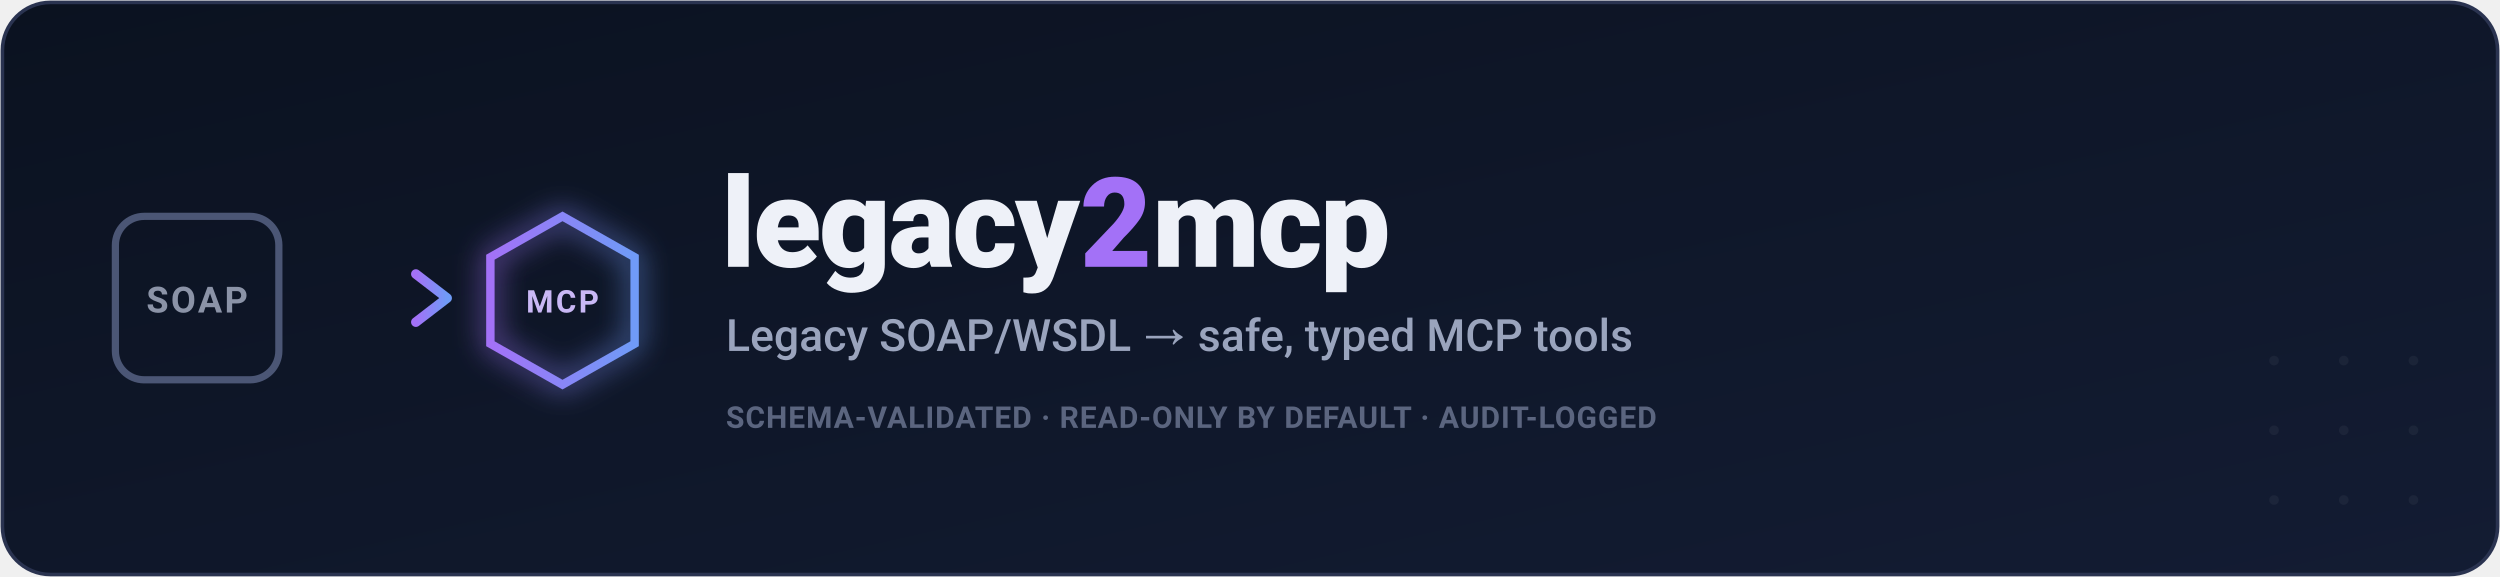
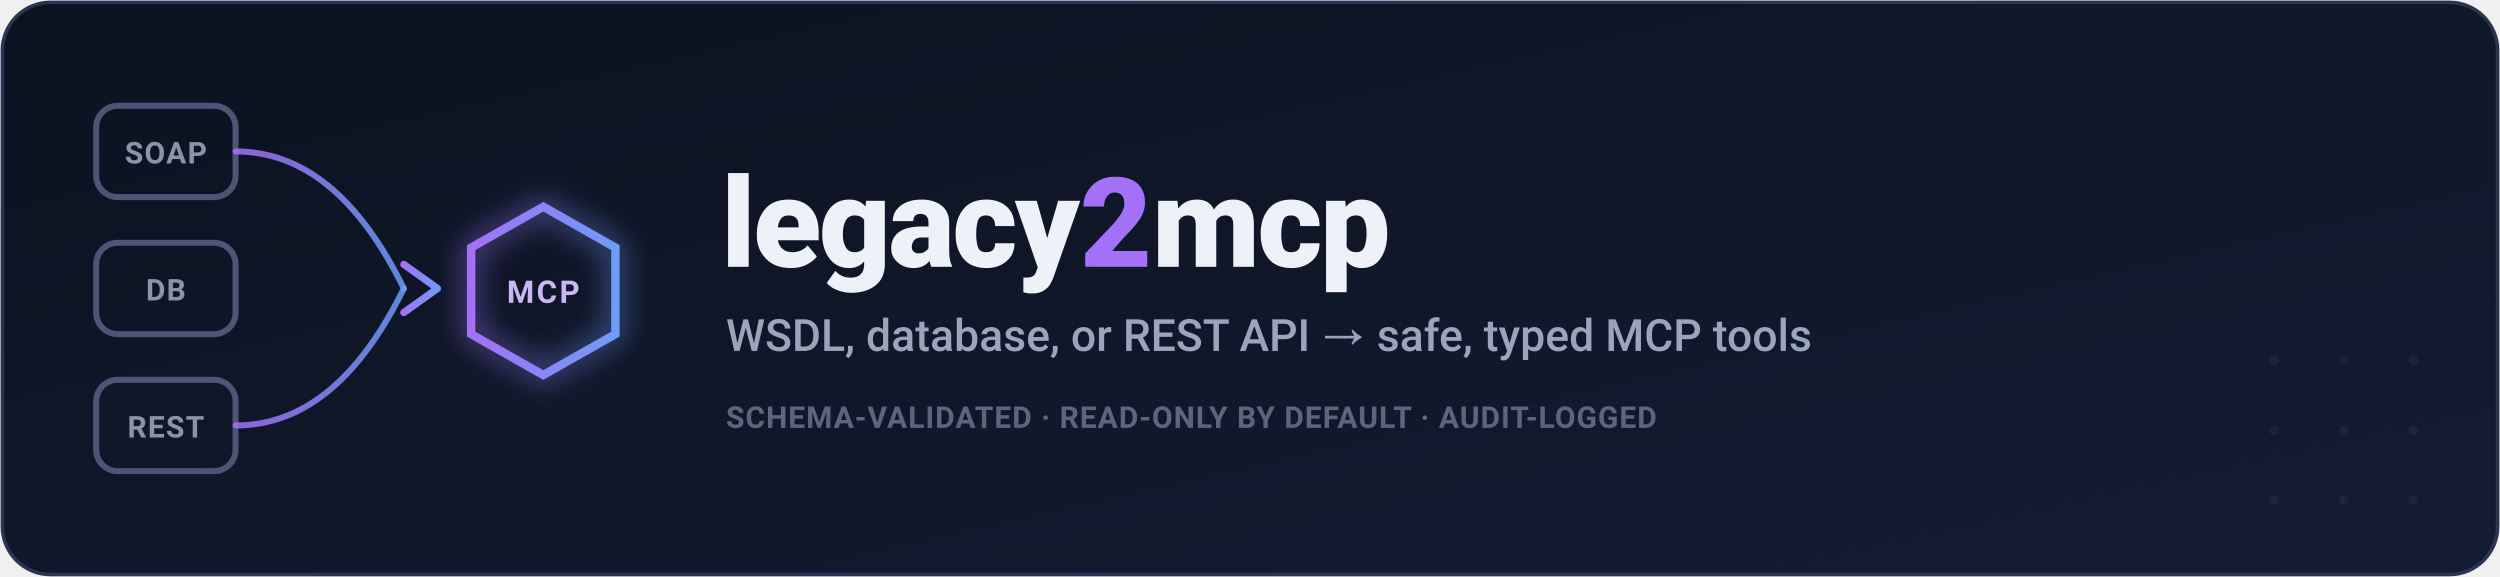
- <svg xmlns="http://www.w3.org/2000/svg" width="1040" height="240" viewBox="0 0 1040 240" role="img" aria-label="legacy2mcp — legacy SOAP/WSDL turned into safe, typed MCP tools">
+ <svg xmlns="http://www.w3.org/2000/svg" width="1040" height="240" viewBox="0 0 1040 240" role="img" aria-label="legacy2mcp — legacy SOAP/WSDL, database, or REST API turned into safe, typed MCP tools">
  <defs>
    <linearGradient id="bg" x1="0" y1="0" x2="1" y2="1">
      <stop offset="0" stop-color="#0b1220" />
      <stop offset="1" stop-color="#131c33" />
    </linearGradient>
    <linearGradient id="accent" x1="0" y1="0" x2="1" y2="0">
      <stop offset="0" stop-color="#a371f7" />
      <stop offset="1" stop-color="#6f9bf7" />
    </linearGradient>
    <filter id="glow" x="-60%" y="-60%" width="220%" height="220%">
      <feGaussianBlur stdDeviation="6" result="b" />
      <feMerge>
        <feMergeNode in="b" />
        <feMergeNode in="SourceGraphic" />
      </feMerge>
    </filter>
  </defs>
  <rect x="1" y="1" width="1038" height="238" rx="20" fill="url(#bg)" stroke="#2a3350" stroke-width="1.5" />
  <g fill="#ffffff" opacity="0.045">
    <circle cx="946" cy="150" r="2" />
    <circle cx="975" cy="150" r="2" />
    <circle cx="1004" cy="150" r="2" />
    <circle cx="946" cy="179" r="2" />
    <circle cx="975" cy="179" r="2" />
    <circle cx="1004" cy="179" r="2" />
    <circle cx="946" cy="208" r="2" />
    <circle cx="975" cy="208" r="2" />
    <circle cx="1004" cy="208" r="2" />
  </g>
-   <g transform="translate(48,84)" font-family="ui-sans-serif,-apple-system,Segoe UI,Roboto,Helvetica,Arial,sans-serif">
-     <rect x="0" y="6" width="68" height="68" rx="12" fill="none" stroke="#4b5675" stroke-width="3" />
-     <text x="34" y="46" text-anchor="middle" fill="#8b93a7" font-size="15" font-weight="700" letter-spacing="1">SOAP</text>
-     <path d="M86 40 H134" stroke="url(#accent)" stroke-width="4" stroke-linecap="round" />
-     <path d="M125 30 L138 40 L125 50" fill="none" stroke="url(#accent)" stroke-width="4" stroke-linecap="round" stroke-linejoin="round" />
+   <g transform="translate(40,40)" font-family="ui-sans-serif,-apple-system,Segoe UI,Roboto,Helvetica,Arial,sans-serif">
+     <rect x="0" y="4" width="58" height="38" rx="9" fill="none" stroke="#4b5675" stroke-width="2.5" />
+     <text x="29" y="28" text-anchor="middle" fill="#8b93a7" font-size="12.5" font-weight="700" letter-spacing="0.5">SOAP</text>
+     <rect x="0" y="61" width="58" height="38" rx="9" fill="none" stroke="#4b5675" stroke-width="2.5" />
+     <text x="29" y="85" text-anchor="middle" fill="#8b93a7" font-size="12.5" font-weight="700" letter-spacing="0.5">DB</text>
+     <rect x="0" y="118" width="58" height="38" rx="9" fill="none" stroke="#4b5675" stroke-width="2.5" />
+     <text x="29" y="142" text-anchor="middle" fill="#8b93a7" font-size="12.5" font-weight="700" letter-spacing="0.5">REST</text>
+     <path d="M58 23 Q100 23 128 80" fill="none" stroke="url(#accent)" stroke-width="2.5" stroke-linecap="round" opacity="0.85" />
+     <path d="M58 80 H128" fill="none" stroke="url(#accent)" stroke-width="2.5" stroke-linecap="round" opacity="0.85" />
+     <path d="M58 137 Q100 137 128 80" fill="none" stroke="url(#accent)" stroke-width="2.5" stroke-linecap="round" opacity="0.85" />
+     <path d="M128 70 L142 80 L128 90" fill="none" stroke="url(#accent)" stroke-width="3" stroke-linecap="round" stroke-linejoin="round" />
    <g filter="url(#glow)">
-       <path d="M186 6 l30 17 v36 l-30 17 -30 -17 v-36 z" fill="none" stroke="url(#accent)" stroke-width="3.5" />
+       <path d="M186 46 l30 17 v36 l-30 17 -30 -17 v-36 z" fill="none" stroke="url(#accent)" stroke-width="3.5" />
    </g>
-     <text x="186" y="46" text-anchor="middle" fill="#c9b8f5" font-size="13" font-weight="700" letter-spacing="1">MCP</text>
+     <text x="186" y="86" text-anchor="middle" fill="#c9b8f5" font-size="13" font-weight="700" letter-spacing="1">MCP</text>
  </g>
  <g font-family="ui-sans-serif,-apple-system,Segoe UI,Roboto,Helvetica,Arial,sans-serif">
    <text x="300" y="111" fill="#eef1f8" font-size="52" font-weight="800" letter-spacing="-1">legacy<tspan fill="#a371f7">2</tspan>mcp</text>
-     <text x="302" y="146" fill="#9aa4bd" font-size="18.5" font-weight="500">Legacy SOAP/WSDL → safe, typed MCP tools</text>
+     <text x="302" y="146" fill="#9aa4bd" font-size="18.5" font-weight="500">WSDL, database, or REST API → safe, typed MCP tools</text>
    <text x="302" y="178" fill="#5b657f" font-size="12.5" font-weight="600" letter-spacing="0.4">SCHEMA-VALIDATED · READ-ONLY BY DEFAULT · AUDIT-LOGGED</text>
  </g>
</svg>
